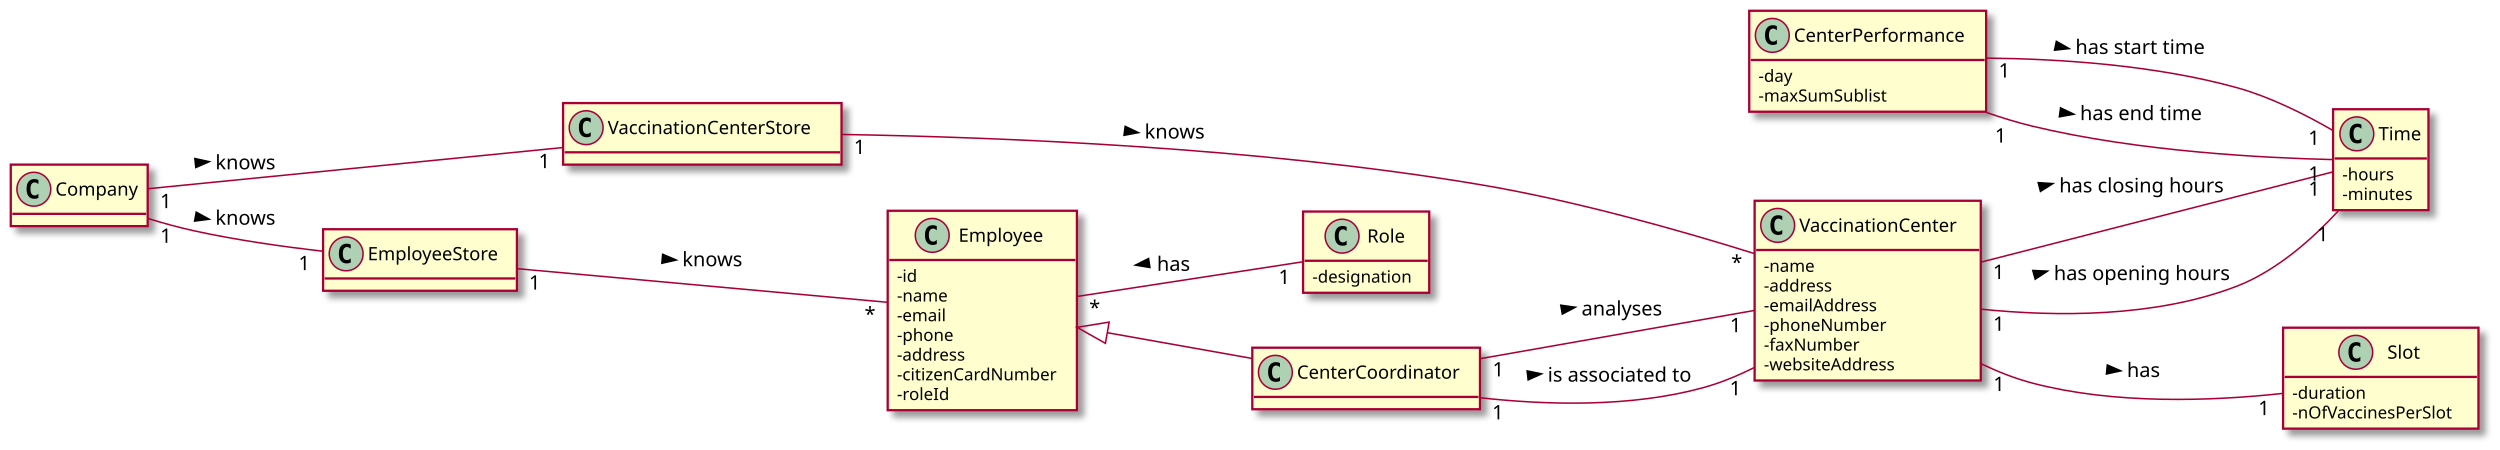
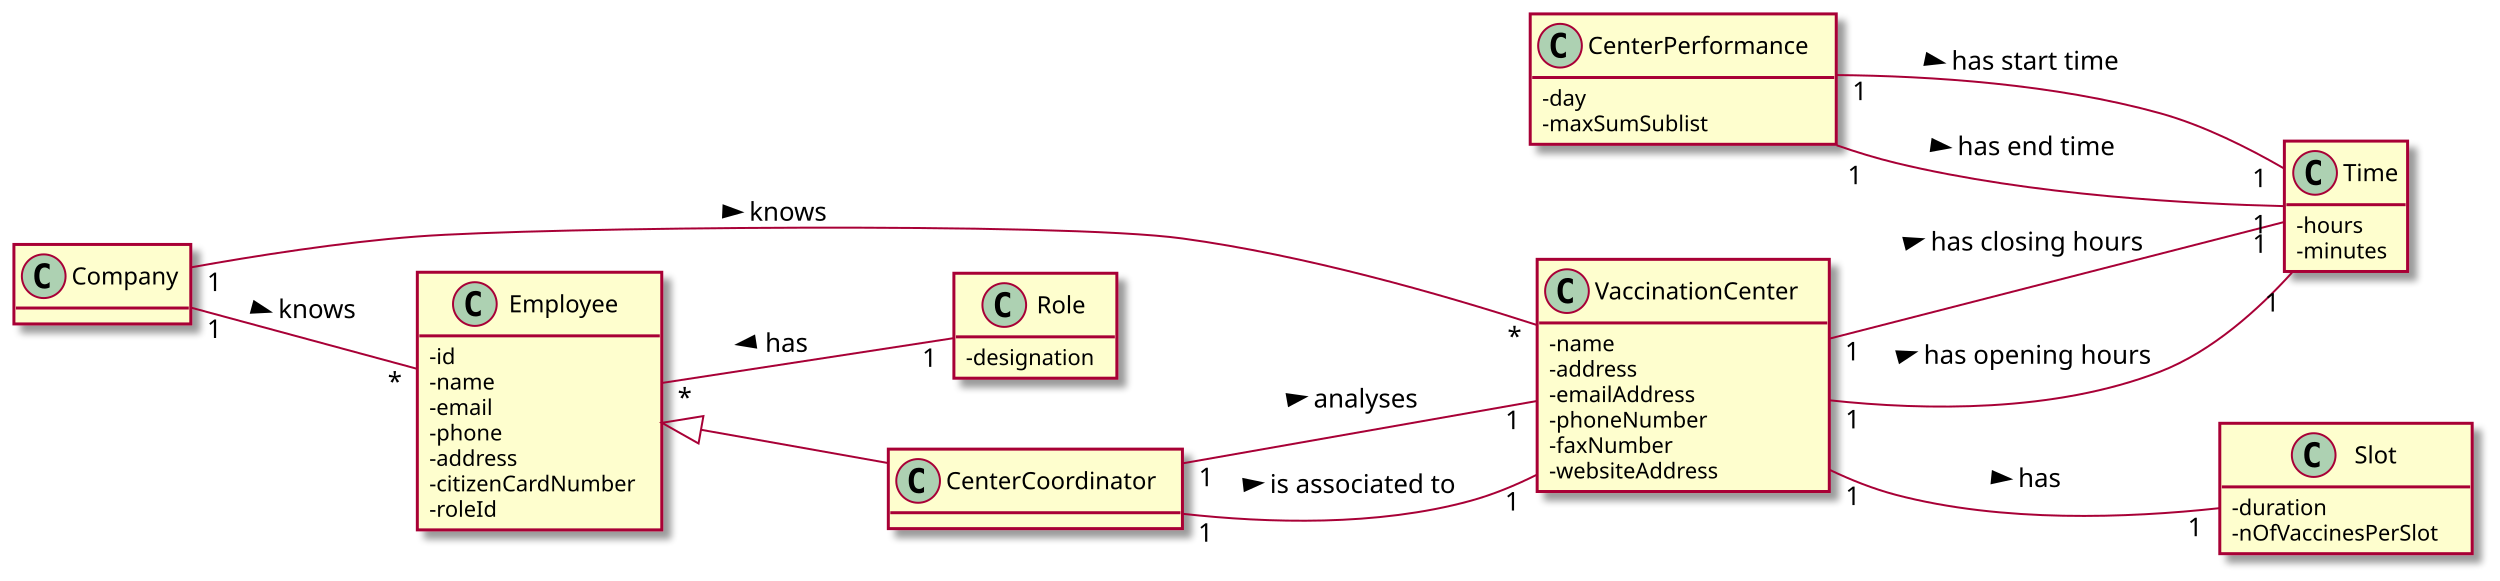
- <svg xmlns="http://www.w3.org/2000/svg" contentScriptType="application/ecmascript" contentStyleType="text/css" height="292px" preserveAspectRatio="none" style="width:1625px;height:292px;background:#FFFFFF;" version="1.1" viewBox="0 0 1625 292" width="1625px" zoomAndPan="magnify">
+ <svg xmlns="http://www.w3.org/2000/svg" contentScriptType="application/ecmascript" contentStyleType="text/css" height="292px" preserveAspectRatio="none" style="width:1258px;height:292px;background:#FFFFFF;" version="1.1" viewBox="0 0 1258 292" width="1258px" zoomAndPan="magnify">
  <defs>
-     <filter height="300%" id="fzl9b4secte2v" width="300%" x="-1" y="-1">
+     <filter height="300%" id="fhhapgdyu8e0r" width="300%" x="-1" y="-1">
      <feGaussianBlur result="blurOut" stdDeviation="2.0" />
      <feColorMatrix in="blurOut" result="blurOut2" type="matrix" values="0 0 0 0 0 0 0 0 0 0 0 0 0 0 0 0 0 0 .4 0" />
      <feOffset dx="4.0" dy="4.0" in="blurOut2" result="blurOut3" />
      <feBlend in="SourceGraphic" in2="blurOut3" mode="normal" />
    </filter>
  </defs>
  <g>
-     <rect codeLine="5" fill="#FEFECE" filter="url(#fzl9b4secte2v)" height="116.828" id="VaccinationCenter" style="stroke:#A80036;stroke-width:1.5;" width="147" x="1140.5" y="130.5" />
-     <ellipse cx="1155.5" cy="146.5" fill="#ADD1B2" rx="11" ry="11" style="stroke:#A80036;stroke-width:1.0;" />
-     <path d="M1158.469,152.141 Q1157.891,152.438 1157.25,152.578 Q1156.609,152.734 1155.906,152.734 Q1153.406,152.734 1152.078,151.094 Q1150.766,149.438 1150.766,146.312 Q1150.766,143.188 1152.078,141.531 Q1153.406,139.875 1155.906,139.875 Q1156.609,139.875 1157.25,140.031 Q1157.906,140.188 1158.469,140.484 L1158.469,143.203 Q1157.844,142.625 1157.25,142.359 Q1156.656,142.078 1156.031,142.078 Q1154.688,142.078 1154,143.156 Q1153.312,144.219 1153.312,146.312 Q1153.312,148.406 1154,149.484 Q1154.688,150.547 1156.031,150.547 Q1156.656,150.547 1157.25,150.281 Q1157.844,150 1158.469,149.422 L1158.469,152.141 Z " fill="#000000" />
-     <text fill="#000000" font-family="sans-serif" font-size="12" lengthAdjust="spacing" textLength="115" x="1169.5" y="150.654">VaccinationCenter</text>
-     <line style="stroke:#A80036;stroke-width:1.5;" x1="1141.5" x2="1286.5" y1="162.5" y2="162.5" />
-     <text fill="#000000" font-family="sans-serif" font-size="11" lengthAdjust="spacing" textLength="36" x="1146.5" y="176.71">-name</text>
-     <text fill="#000000" font-family="sans-serif" font-size="11" lengthAdjust="spacing" textLength="51" x="1146.5" y="189.515">-address</text>
-     <text fill="#000000" font-family="sans-serif" font-size="11" lengthAdjust="spacing" textLength="82" x="1146.5" y="202.32">-emailAddress</text>
-     <text fill="#000000" font-family="sans-serif" font-size="11" lengthAdjust="spacing" textLength="84" x="1146.5" y="215.125">-phoneNumber</text>
-     <text fill="#000000" font-family="sans-serif" font-size="11" lengthAdjust="spacing" textLength="66" x="1146.5" y="227.929">-faxNumber</text>
-     <text fill="#000000" font-family="sans-serif" font-size="11" lengthAdjust="spacing" textLength="95" x="1146.5" y="240.734">-websiteAddress</text>
-     <rect codeLine="14" fill="#FEFECE" filter="url(#fzl9b4secte2v)" height="65.609" id="Time" style="stroke:#A80036;stroke-width:1.5;" width="62" x="1516.5" y="71" />
-     <ellipse cx="1531.95" cy="87" fill="#ADD1B2" rx="11" ry="11" style="stroke:#A80036;stroke-width:1.0;" />
-     <path d="M1534.919,92.641 Q1534.341,92.938 1533.7,93.078 Q1533.059,93.234 1532.356,93.234 Q1529.856,93.234 1528.528,91.594 Q1527.216,89.938 1527.216,86.812 Q1527.216,83.688 1528.528,82.031 Q1529.856,80.375 1532.356,80.375 Q1533.059,80.375 1533.7,80.531 Q1534.356,80.688 1534.919,80.984 L1534.919,83.703 Q1534.294,83.125 1533.7,82.859 Q1533.106,82.578 1532.481,82.578 Q1531.138,82.578 1530.45,83.656 Q1529.763,84.719 1529.763,86.812 Q1529.763,88.906 1530.45,89.984 Q1531.138,91.047 1532.481,91.047 Q1533.106,91.047 1533.7,90.781 Q1534.294,90.5 1534.919,89.922 L1534.919,92.641 Z " fill="#000000" />
-     <text fill="#000000" font-family="sans-serif" font-size="12" lengthAdjust="spacing" textLength="29" x="1546.05" y="91.154">Time</text>
-     <line style="stroke:#A80036;stroke-width:1.5;" x1="1517.5" x2="1577.5" y1="103" y2="103" />
-     <text fill="#000000" font-family="sans-serif" font-size="11" lengthAdjust="spacing" textLength="37" x="1522.5" y="117.21">-hours</text>
-     <text fill="#000000" font-family="sans-serif" font-size="11" lengthAdjust="spacing" textLength="50" x="1522.5" y="130.015">-minutes</text>
-     <rect codeLine="19" fill="#FEFECE" filter="url(#fzl9b4secte2v)" height="65.609" id="Slot" style="stroke:#A80036;stroke-width:1.5;" width="127" x="1484" y="213" />
-     <ellipse cx="1531.25" cy="229" fill="#ADD1B2" rx="11" ry="11" style="stroke:#A80036;stroke-width:1.0;" />
-     <path d="M1534.219,234.641 Q1533.641,234.938 1533,235.078 Q1532.359,235.234 1531.656,235.234 Q1529.156,235.234 1527.828,233.594 Q1526.516,231.938 1526.516,228.812 Q1526.516,225.688 1527.828,224.031 Q1529.156,222.375 1531.656,222.375 Q1532.359,222.375 1533,222.531 Q1533.656,222.688 1534.219,222.984 L1534.219,225.703 Q1533.594,225.125 1533,224.859 Q1532.406,224.578 1531.781,224.578 Q1530.438,224.578 1529.75,225.656 Q1529.062,226.719 1529.062,228.812 Q1529.062,230.906 1529.75,231.984 Q1530.438,233.047 1531.781,233.047 Q1532.406,233.047 1533,232.781 Q1533.594,232.5 1534.219,231.922 L1534.219,234.641 Z " fill="#000000" />
-     <text fill="#000000" font-family="sans-serif" font-size="12" lengthAdjust="spacing" textLength="24" x="1551.75" y="233.154">Slot</text>
-     <line style="stroke:#A80036;stroke-width:1.5;" x1="1485" x2="1610" y1="245" y2="245" />
-     <text fill="#000000" font-family="sans-serif" font-size="11" lengthAdjust="spacing" textLength="51" x="1490" y="259.21">-duration</text>
-     <text fill="#000000" font-family="sans-serif" font-size="11" lengthAdjust="spacing" textLength="115" x="1490" y="272.015">-nOfVaccinesPerSlot</text>
-     <rect codeLine="24" fill="#FEFECE" filter="url(#fzl9b4secte2v)" height="129.633" id="Employee" style="stroke:#A80036;stroke-width:1.5;" width="123" x="577" y="137" />
-     <ellipse cx="605.95" cy="153" fill="#ADD1B2" rx="11" ry="11" style="stroke:#A80036;stroke-width:1.0;" />
-     <path d="M608.919,158.641 Q608.341,158.938 607.7,159.078 Q607.059,159.234 606.356,159.234 Q603.856,159.234 602.528,157.594 Q601.216,155.938 601.216,152.812 Q601.216,149.688 602.528,148.031 Q603.856,146.375 606.356,146.375 Q607.059,146.375 607.7,146.531 Q608.356,146.688 608.919,146.984 L608.919,149.703 Q608.294,149.125 607.7,148.859 Q607.106,148.578 606.481,148.578 Q605.138,148.578 604.45,149.656 Q603.763,150.719 603.763,152.812 Q603.763,154.906 604.45,155.984 Q605.138,157.047 606.481,157.047 Q607.106,157.047 607.7,156.781 Q608.294,156.5 608.919,155.922 L608.919,158.641 Z " fill="#000000" />
-     <text fill="#000000" font-family="sans-serif" font-size="12" lengthAdjust="spacing" textLength="60" x="623.05" y="157.154">Employee</text>
-     <line style="stroke:#A80036;stroke-width:1.5;" x1="578" x2="699" y1="169" y2="169" />
-     <text fill="#000000" font-family="sans-serif" font-size="11" lengthAdjust="spacing" textLength="14" x="583" y="183.21">-id</text>
-     <text fill="#000000" font-family="sans-serif" font-size="11" lengthAdjust="spacing" textLength="36" x="583" y="196.015">-name</text>
-     <text fill="#000000" font-family="sans-serif" font-size="11" lengthAdjust="spacing" textLength="35" x="583" y="208.82">-email</text>
-     <text fill="#000000" font-family="sans-serif" font-size="11" lengthAdjust="spacing" textLength="39" x="583" y="221.625">-phone</text>
-     <text fill="#000000" font-family="sans-serif" font-size="11" lengthAdjust="spacing" textLength="51" x="583" y="234.429">-address</text>
-     <text fill="#000000" font-family="sans-serif" font-size="11" lengthAdjust="spacing" textLength="111" x="583" y="247.234">-citizenCardNumber</text>
-     <text fill="#000000" font-family="sans-serif" font-size="11" lengthAdjust="spacing" textLength="36" x="583" y="260.039">-roleId</text>
-     <rect codeLine="34" fill="#FEFECE" filter="url(#fzl9b4secte2v)" height="65.609" id="CenterPerformance" style="stroke:#A80036;stroke-width:1.5;" width="154" x="1137" y="7" />
-     <ellipse cx="1152" cy="23" fill="#ADD1B2" rx="11" ry="11" style="stroke:#A80036;stroke-width:1.0;" />
-     <path d="M1154.969,28.641 Q1154.391,28.938 1153.75,29.078 Q1153.109,29.234 1152.406,29.234 Q1149.906,29.234 1148.578,27.594 Q1147.266,25.938 1147.266,22.812 Q1147.266,19.688 1148.578,18.031 Q1149.906,16.375 1152.406,16.375 Q1153.109,16.375 1153.75,16.531 Q1154.406,16.688 1154.969,16.984 L1154.969,19.703 Q1154.344,19.125 1153.75,18.859 Q1153.156,18.578 1152.531,18.578 Q1151.188,18.578 1150.5,19.656 Q1149.812,20.719 1149.812,22.812 Q1149.812,24.906 1150.5,25.984 Q1151.188,27.047 1152.531,27.047 Q1153.156,27.047 1153.75,26.781 Q1154.344,26.5 1154.969,25.922 L1154.969,28.641 Z " fill="#000000" />
-     <text fill="#000000" font-family="sans-serif" font-size="12" lengthAdjust="spacing" textLength="122" x="1166" y="27.154">CenterPerformance</text>
-     <line style="stroke:#A80036;stroke-width:1.5;" x1="1138" x2="1290" y1="39" y2="39" />
-     <text fill="#000000" font-family="sans-serif" font-size="11" lengthAdjust="spacing" textLength="24" x="1143" y="53.21">-day</text>
-     <text fill="#000000" font-family="sans-serif" font-size="11" lengthAdjust="spacing" textLength="93" x="1143" y="66.015">-maxSumSublist</text>
-     <rect codeLine="39" fill="#FEFECE" filter="url(#fzl9b4secte2v)" height="52.805" id="Role" style="stroke:#A80036;stroke-width:1.5;" width="82" x="847" y="137.5" />
-     <ellipse cx="872.35" cy="153.5" fill="#ADD1B2" rx="11" ry="11" style="stroke:#A80036;stroke-width:1.0;" />
-     <path d="M875.319,159.141 Q874.741,159.438 874.1,159.578 Q873.459,159.734 872.756,159.734 Q870.256,159.734 868.928,158.094 Q867.616,156.438 867.616,153.312 Q867.616,150.188 868.928,148.531 Q870.256,146.875 872.756,146.875 Q873.459,146.875 874.1,147.031 Q874.756,147.188 875.319,147.484 L875.319,150.203 Q874.694,149.625 874.1,149.359 Q873.506,149.078 872.881,149.078 Q871.538,149.078 870.85,150.156 Q870.163,151.219 870.163,153.312 Q870.163,155.406 870.85,156.484 Q871.538,157.547 872.881,157.547 Q873.506,157.547 874.1,157.281 Q874.694,157 875.319,156.422 L875.319,159.141 Z " fill="#000000" />
-     <text fill="#000000" font-family="sans-serif" font-size="12" lengthAdjust="spacing" textLength="27" x="888.65" y="157.654">Role</text>
-     <line style="stroke:#A80036;stroke-width:1.5;" x1="848" x2="928" y1="169.5" y2="169.5" />
-     <text fill="#000000" font-family="sans-serif" font-size="11" lengthAdjust="spacing" textLength="70" x="853" y="183.71">-designation</text>
-     <rect codeLine="43" fill="#FEFECE" filter="url(#fzl9b4secte2v)" height="40" id="Company" style="stroke:#A80036;stroke-width:1.5;" width="89" x="7" y="107" />
-     <ellipse cx="22" cy="123" fill="#ADD1B2" rx="11" ry="11" style="stroke:#A80036;stroke-width:1.0;" />
-     <path d="M24.969,128.641 Q24.391,128.938 23.75,129.078 Q23.109,129.234 22.406,129.234 Q19.906,129.234 18.578,127.594 Q17.266,125.938 17.266,122.812 Q17.266,119.688 18.578,118.031 Q19.906,116.375 22.406,116.375 Q23.109,116.375 23.75,116.531 Q24.406,116.688 24.969,116.984 L24.969,119.703 Q24.344,119.125 23.75,118.859 Q23.156,118.578 22.531,118.578 Q21.188,118.578 20.5,119.656 Q19.812,120.719 19.812,122.812 Q19.812,124.906 20.5,125.984 Q21.188,127.047 22.531,127.047 Q23.156,127.047 23.75,126.781 Q24.344,126.5 24.969,125.922 L24.969,128.641 Z " fill="#000000" />
-     <text fill="#000000" font-family="sans-serif" font-size="12" lengthAdjust="spacing" textLength="57" x="36" y="127.154">Company</text>
-     <line style="stroke:#A80036;stroke-width:1.5;" x1="8" x2="95" y1="139" y2="139" />
-     <rect codeLine="45" fill="#FEFECE" filter="url(#fzl9b4secte2v)" height="40" id="CenterCoordinator" style="stroke:#A80036;stroke-width:1.5;" width="148" x="814" y="226" />
-     <ellipse cx="829" cy="242" fill="#ADD1B2" rx="11" ry="11" style="stroke:#A80036;stroke-width:1.0;" />
-     <path d="M831.969,247.641 Q831.391,247.938 830.75,248.078 Q830.109,248.234 829.406,248.234 Q826.906,248.234 825.578,246.594 Q824.266,244.938 824.266,241.812 Q824.266,238.688 825.578,237.031 Q826.906,235.375 829.406,235.375 Q830.109,235.375 830.75,235.531 Q831.406,235.688 831.969,235.984 L831.969,238.703 Q831.344,238.125 830.75,237.859 Q830.156,237.578 829.531,237.578 Q828.188,237.578 827.5,238.656 Q826.812,239.719 826.812,241.812 Q826.812,243.906 827.5,244.984 Q828.188,246.047 829.531,246.047 Q830.156,246.047 830.75,245.781 Q831.344,245.5 831.969,244.922 L831.969,247.641 Z " fill="#000000" />
-     <text fill="#000000" font-family="sans-serif" font-size="12" lengthAdjust="spacing" textLength="116" x="843" y="246.154">CenterCoordinator</text>
-     <line style="stroke:#A80036;stroke-width:1.5;" x1="815" x2="961" y1="258" y2="258" />
-     <rect codeLine="47" fill="#FEFECE" filter="url(#fzl9b4secte2v)" height="40" id="VaccinationCenterStore" style="stroke:#A80036;stroke-width:1.5;" width="181" x="366" y="67" />
-     <ellipse cx="381" cy="83" fill="#ADD1B2" rx="11" ry="11" style="stroke:#A80036;stroke-width:1.0;" />
-     <path d="M383.969,88.641 Q383.391,88.938 382.75,89.078 Q382.109,89.234 381.406,89.234 Q378.906,89.234 377.578,87.594 Q376.266,85.938 376.266,82.812 Q376.266,79.688 377.578,78.031 Q378.906,76.375 381.406,76.375 Q382.109,76.375 382.75,76.531 Q383.406,76.688 383.969,76.984 L383.969,79.703 Q383.344,79.125 382.75,78.859 Q382.156,78.578 381.531,78.578 Q380.188,78.578 379.5,79.656 Q378.812,80.719 378.812,82.812 Q378.812,84.906 379.5,85.984 Q380.188,87.047 381.531,87.047 Q382.156,87.047 382.75,86.781 Q383.344,86.5 383.969,85.922 L383.969,88.641 Z " fill="#000000" />
-     <text fill="#000000" font-family="sans-serif" font-size="12" lengthAdjust="spacing" textLength="149" x="395" y="87.154">VaccinationCenterStore</text>
-     <line style="stroke:#A80036;stroke-width:1.5;" x1="367" x2="546" y1="99" y2="99" />
-     <rect codeLine="49" fill="#FEFECE" filter="url(#fzl9b4secte2v)" height="40" id="EmployeeStore" style="stroke:#A80036;stroke-width:1.5;" width="126" x="210" y="149" />
-     <ellipse cx="225" cy="165" fill="#ADD1B2" rx="11" ry="11" style="stroke:#A80036;stroke-width:1.0;" />
-     <path d="M227.969,170.641 Q227.391,170.938 226.75,171.078 Q226.109,171.234 225.406,171.234 Q222.906,171.234 221.578,169.594 Q220.266,167.938 220.266,164.812 Q220.266,161.688 221.578,160.031 Q222.906,158.375 225.406,158.375 Q226.109,158.375 226.75,158.531 Q227.406,158.688 227.969,158.984 L227.969,161.703 Q227.344,161.125 226.75,160.859 Q226.156,160.578 225.531,160.578 Q224.188,160.578 223.5,161.656 Q222.812,162.719 222.812,164.812 Q222.812,166.906 223.5,167.984 Q224.188,169.047 225.531,169.047 Q226.156,169.047 226.75,168.781 Q227.344,168.5 227.969,167.922 L227.969,170.641 Z " fill="#000000" />
-     <text fill="#000000" font-family="sans-serif" font-size="12" lengthAdjust="spacing" textLength="94" x="239" y="169.154">EmployeeStore</text>
-     <line style="stroke:#A80036;stroke-width:1.5;" x1="211" x2="335" y1="181" y2="181" />
-     <path codeLine="51" d="M1287.75,170.35 C1359.22,152.02 1464.8,124.95 1516.19,111.77 " fill="none" id="VaccinationCenter-Time" style="stroke:#A80036;stroke-width:1.0;" />
-     <polygon fill="#000000" points="1334.343,119.324,1324.852,118.724,1326.312,124.418,1334.343,119.324" style="stroke:#000000;stroke-width:1.0;" />
-     <text fill="#000000" font-family="sans-serif" font-size="13" lengthAdjust="spacing" textLength="111" x="1338.5" y="125.067">has closing hours</text>
-     <text fill="#000000" font-family="sans-serif" font-size="13" lengthAdjust="spacing" textLength="8" x="1295.403" y="181.334">1</text>
-     <text fill="#000000" font-family="sans-serif" font-size="13" lengthAdjust="spacing" textLength="8" x="1500.466" y="127.234">1</text>
-     <path codeLine="52" d="M1287.54,200.95 C1336.26,205.92 1400.98,206.5 1454,186 C1479.82,176.02 1503.11,155.27 1519.86,137.15 " fill="none" id="VaccinationCenter-Time-1" style="stroke:#A80036;stroke-width:1.0;" />
-     <polygon fill="#000000" points="1330.822,176.242,1321.321,175.804,1322.878,181.472,1330.822,176.242" style="stroke:#000000;stroke-width:1.0;" />
-     <text fill="#000000" font-family="sans-serif" font-size="13" lengthAdjust="spacing" textLength="118" x="1335" y="182.067">has opening hours</text>
-     <text fill="#000000" font-family="sans-serif" font-size="13" lengthAdjust="spacing" textLength="8" x="1295.536" y="215.038">1</text>
-     <text fill="#000000" font-family="sans-serif" font-size="13" lengthAdjust="spacing" textLength="8" x="1506.026" y="156.76">1</text>
-     <path codeLine="54" d="M1291.12,37.77 C1338.73,38.23 1400.89,42.27 1454,57 C1475.87,63.07 1498.62,74.55 1516.09,84.64 " fill="none" id="CenterPerformance-Time" style="stroke:#A80036;stroke-width:1.0;" />
-     <polygon fill="#000000" points="1344.895,31.586,1336.639,26.864,1335.44,32.618,1344.895,31.586" style="stroke:#000000;stroke-width:1.0;" />
-     <text fill="#000000" font-family="sans-serif" font-size="13" lengthAdjust="spacing" textLength="90" x="1349" y="35.067">has start time</text>
-     <text fill="#000000" font-family="sans-serif" font-size="13" lengthAdjust="spacing" textLength="8" x="1299.105" y="50.381">1</text>
-     <text fill="#000000" font-family="sans-serif" font-size="13" lengthAdjust="spacing" textLength="8" x="1500.344" y="94.17">1</text>
-     <path codeLine="55" d="M1291.18,73.1 C1301.08,76.53 1311.19,79.63 1321,82 C1389.44,98.55 1472.42,102.71 1516.14,103.72 " fill="none" id="CenterPerformance-Time-1" style="stroke:#A80036;stroke-width:1.0;" />
-     <polygon fill="#000000" points="1347.954,74.241,1339.388,70.109,1338.595,75.933,1347.954,74.241" style="stroke:#000000;stroke-width:1.0;" />
-     <text fill="#000000" font-family="sans-serif" font-size="13" lengthAdjust="spacing" textLength="84" x="1352" y="78.067">has end time</text>
-     <text fill="#000000" font-family="sans-serif" font-size="13" lengthAdjust="spacing" textLength="8" x="1296.673" y="92.701">1</text>
-     <text fill="#000000" font-family="sans-serif" font-size="13" lengthAdjust="spacing" textLength="8" x="1500.405" y="117.424">1</text>
-     <path codeLine="57" d="M1287.62,236.4 C1298.45,241.58 1309.75,246.04 1321,249 C1374.57,263.11 1437.82,260.71 1483.67,255.73 " fill="none" id="VaccinationCenter-Slot" style="stroke:#A80036;stroke-width:1.0;" />
-     <polygon fill="#000000" points="1378.476,241.057,1369.763,237.245,1369.186,243.094,1378.476,241.057" style="stroke:#000000;stroke-width:1.0;" />
-     <text fill="#000000" font-family="sans-serif" font-size="13" lengthAdjust="spacing" textLength="23" x="1382.5" y="245.067">has</text>
-     <text fill="#000000" font-family="sans-serif" font-size="13" lengthAdjust="spacing" textLength="8" x="1295.625" y="254.144">1</text>
-     <text fill="#000000" font-family="sans-serif" font-size="13" lengthAdjust="spacing" textLength="8" x="1467.827" y="269.819">1</text>
-     <path codeLine="59" d="M719.76,216.27 C750.03,221.65 784.27,227.74 813.85,233 " fill="none" id="Employee-backto-CenterCoordinator" style="stroke:#A80036;stroke-width:1.0;" />
-     <polygon fill="none" points="718.51,223.16,700.05,212.76,720.96,209.37,718.51,223.16" style="stroke:#A80036;stroke-width:1.0;" />
-     <path codeLine="60" d="M700.05,192.7 C745.7,185.69 807.04,176.28 846.79,170.17 " fill="none" id="Employee-Role" style="stroke:#A80036;stroke-width:1.0;" />
-     <polygon fill="#000000" points="738.058,172.325,747.444,173.857,746.552,168.048,738.058,172.325" style="stroke:#000000;stroke-width:1.0;" />
-     <text fill="#000000" font-family="sans-serif" font-size="13" lengthAdjust="spacing" textLength="23" x="752" y="176.067">has</text>
-     <text fill="#000000" font-family="sans-serif" font-size="13" lengthAdjust="spacing" textLength="7" x="707.978" y="204.578">*</text>
-     <text fill="#000000" font-family="sans-serif" font-size="13" lengthAdjust="spacing" textLength="8" x="831.019" y="184.615">1</text>
-     <path codeLine="62" d="M96.01,122.68 C160.22,116.31 281.8,104.24 365.67,95.92 " fill="none" id="Company-VaccinationCenterStore" style="stroke:#A80036;stroke-width:1.0;" />
-     <polygon fill="#000000" points="135.976,105.073,126.684,103.041,127.265,108.89,135.976,105.073" style="stroke:#000000;stroke-width:1.0;" />
-     <text fill="#000000" font-family="sans-serif" font-size="13" lengthAdjust="spacing" textLength="39" x="140" y="110.067">knows</text>
-     <text fill="#000000" font-family="sans-serif" font-size="13" lengthAdjust="spacing" textLength="8" x="104.044" y="135.285">1</text>
-     <text fill="#000000" font-family="sans-serif" font-size="13" lengthAdjust="spacing" textLength="8" x="350.113" y="109.301">1</text>
-     <path codeLine="63" d="M96.08,142.01 C105.84,144.98 116.21,147.85 126,150 C153.21,155.98 183.72,160.31 209.78,163.32 " fill="none" id="Company-EmployeeStore" style="stroke:#A80036;stroke-width:1.0;" />
-     <polygon fill="#000000" points="135.914,142.488,127.566,137.933,126.483,143.71,135.914,142.488" style="stroke:#000000;stroke-width:1.0;" />
-     <text fill="#000000" font-family="sans-serif" font-size="13" lengthAdjust="spacing" textLength="39" x="140" y="146.067">knows</text>
-     <text fill="#000000" font-family="sans-serif" font-size="13" lengthAdjust="spacing" textLength="8" x="104.126" y="157.816">1</text>
-     <text fill="#000000" font-family="sans-serif" font-size="13" lengthAdjust="spacing" textLength="8" x="194.008" y="175.605">1</text>
-     <path codeLine="64" d="M547.44,87.4 C648.85,89.12 818.32,95.81 962,120 C1023.06,130.28 1090.65,149.32 1140.29,164.8 " fill="none" id="VaccinationCenterStore-VaccinationCenter" style="stroke:#A80036;stroke-width:1.0;" />
-     <polygon fill="#000000" points="739.958,86.214,731.369,82.129,730.609,87.957,739.958,86.214" style="stroke:#000000;stroke-width:1.0;" />
-     <text fill="#000000" font-family="sans-serif" font-size="13" lengthAdjust="spacing" textLength="39" x="744" y="90.067">knows</text>
-     <text fill="#000000" font-family="sans-serif" font-size="13" lengthAdjust="spacing" textLength="8" x="555.005" y="100.102">1</text>
-     <text fill="#000000" font-family="sans-serif" font-size="13" lengthAdjust="spacing" textLength="7" x="1125.328" y="175.16">*</text>
-     <path codeLine="66" d="M336.07,174.64 C403.4,180.75 510.15,190.44 576.89,196.5 " fill="none" id="EmployeeStore-Employee" style="stroke:#A80036;stroke-width:1.0;" />
-     <polygon fill="#000000" points="439.479,169.018,430.737,165.274,430.206,171.128,439.479,169.018" style="stroke:#000000;stroke-width:1.0;" />
-     <text fill="#000000" font-family="sans-serif" font-size="13" lengthAdjust="spacing" textLength="39" x="443.5" y="173.067">knows</text>
-     <text fill="#000000" font-family="sans-serif" font-size="13" lengthAdjust="spacing" textLength="8" x="343.825" y="188.234">1</text>
-     <text fill="#000000" font-family="sans-serif" font-size="13" lengthAdjust="spacing" textLength="7" x="561.955" y="208.841">*</text>
-     <path codeLine="68" d="M962.12,233.14 C1015.4,223.76 1087.27,211.12 1140.43,201.77 " fill="none" id="CenterCoordinator-VaccinationCenter" style="stroke:#A80036;stroke-width:1.0;" />
-     <polygon fill="#000000" points="1023.924,199.7,1014.507,198.373,1015.525,204.162,1023.924,199.7" style="stroke:#000000;stroke-width:1.0;" />
-     <text fill="#000000" font-family="sans-serif" font-size="13" lengthAdjust="spacing" textLength="56" x="1028" y="205.067">analyses</text>
-     <text fill="#000000" font-family="sans-serif" font-size="13" lengthAdjust="spacing" textLength="8" x="970.176" y="244.661">1</text>
-     <text fill="#000000" font-family="sans-serif" font-size="13" lengthAdjust="spacing" textLength="8" x="1124.431" y="215.943">1</text>
-     <path codeLine="69" d="M962.2,258.55 C1005.13,263.32 1059.99,264.91 1107,252 C1118.25,248.91 1129.51,244.28 1140.28,238.9 " fill="none" id="CenterCoordinator-VaccinationCenter-1" style="stroke:#A80036;stroke-width:1.0;" />
-     <polygon fill="#000000" points="1001.97,243.018,992.657,241.089,993.302,246.931,1001.97,243.018" style="stroke:#000000;stroke-width:1.0;" />
-     <text fill="#000000" font-family="sans-serif" font-size="13" lengthAdjust="spacing" textLength="100" x="1006" y="248.067">is associated to</text>
-     <text fill="#000000" font-family="sans-serif" font-size="13" lengthAdjust="spacing" textLength="8" x="969.898" y="272.597">1</text>
-     <text fill="#000000" font-family="sans-serif" font-size="13" lengthAdjust="spacing" textLength="8" x="1124.265" y="256.902">1</text>
+     <rect codeLine="5" fill="#FEFECE" filter="url(#fhhapgdyu8e0r)" height="116.828" id="VaccinationCenter" style="stroke:#A80036;stroke-width:1.5;" width="147" x="773.5" y="130.5" />
+     <ellipse cx="788.5" cy="146.5" fill="#ADD1B2" rx="11" ry="11" style="stroke:#A80036;stroke-width:1.0;" />
+     <path d="M791.469,152.141 Q790.891,152.438 790.25,152.578 Q789.609,152.734 788.906,152.734 Q786.406,152.734 785.078,151.094 Q783.766,149.438 783.766,146.312 Q783.766,143.188 785.078,141.531 Q786.406,139.875 788.906,139.875 Q789.609,139.875 790.25,140.031 Q790.906,140.188 791.469,140.484 L791.469,143.203 Q790.844,142.625 790.25,142.359 Q789.656,142.078 789.031,142.078 Q787.688,142.078 787,143.156 Q786.312,144.219 786.312,146.312 Q786.312,148.406 787,149.484 Q787.688,150.547 789.031,150.547 Q789.656,150.547 790.25,150.281 Q790.844,150 791.469,149.422 L791.469,152.141 Z " fill="#000000" />
+     <text fill="#000000" font-family="sans-serif" font-size="12" lengthAdjust="spacing" textLength="115" x="802.5" y="150.654">VaccinationCenter</text>
+     <line style="stroke:#A80036;stroke-width:1.5;" x1="774.5" x2="919.5" y1="162.5" y2="162.5" />
+     <text fill="#000000" font-family="sans-serif" font-size="11" lengthAdjust="spacing" textLength="36" x="779.5" y="176.71">-name</text>
+     <text fill="#000000" font-family="sans-serif" font-size="11" lengthAdjust="spacing" textLength="51" x="779.5" y="189.515">-address</text>
+     <text fill="#000000" font-family="sans-serif" font-size="11" lengthAdjust="spacing" textLength="82" x="779.5" y="202.32">-emailAddress</text>
+     <text fill="#000000" font-family="sans-serif" font-size="11" lengthAdjust="spacing" textLength="84" x="779.5" y="215.125">-phoneNumber</text>
+     <text fill="#000000" font-family="sans-serif" font-size="11" lengthAdjust="spacing" textLength="66" x="779.5" y="227.929">-faxNumber</text>
+     <text fill="#000000" font-family="sans-serif" font-size="11" lengthAdjust="spacing" textLength="95" x="779.5" y="240.734">-websiteAddress</text>
+     <rect codeLine="14" fill="#FEFECE" filter="url(#fhhapgdyu8e0r)" height="65.609" id="Time" style="stroke:#A80036;stroke-width:1.5;" width="62" x="1149.5" y="71" />
+     <ellipse cx="1164.95" cy="87" fill="#ADD1B2" rx="11" ry="11" style="stroke:#A80036;stroke-width:1.0;" />
+     <path d="M1167.919,92.641 Q1167.341,92.938 1166.7,93.078 Q1166.059,93.234 1165.356,93.234 Q1162.856,93.234 1161.528,91.594 Q1160.216,89.938 1160.216,86.812 Q1160.216,83.688 1161.528,82.031 Q1162.856,80.375 1165.356,80.375 Q1166.059,80.375 1166.7,80.531 Q1167.356,80.688 1167.919,80.984 L1167.919,83.703 Q1167.294,83.125 1166.7,82.859 Q1166.106,82.578 1165.481,82.578 Q1164.138,82.578 1163.45,83.656 Q1162.763,84.719 1162.763,86.812 Q1162.763,88.906 1163.45,89.984 Q1164.138,91.047 1165.481,91.047 Q1166.106,91.047 1166.7,90.781 Q1167.294,90.5 1167.919,89.922 L1167.919,92.641 Z " fill="#000000" />
+     <text fill="#000000" font-family="sans-serif" font-size="12" lengthAdjust="spacing" textLength="29" x="1179.05" y="91.154">Time</text>
+     <line style="stroke:#A80036;stroke-width:1.5;" x1="1150.5" x2="1210.5" y1="103" y2="103" />
+     <text fill="#000000" font-family="sans-serif" font-size="11" lengthAdjust="spacing" textLength="37" x="1155.5" y="117.21">-hours</text>
+     <text fill="#000000" font-family="sans-serif" font-size="11" lengthAdjust="spacing" textLength="50" x="1155.5" y="130.015">-minutes</text>
+     <rect codeLine="19" fill="#FEFECE" filter="url(#fhhapgdyu8e0r)" height="65.609" id="Slot" style="stroke:#A80036;stroke-width:1.5;" width="127" x="1117" y="213" />
+     <ellipse cx="1164.25" cy="229" fill="#ADD1B2" rx="11" ry="11" style="stroke:#A80036;stroke-width:1.0;" />
+     <path d="M1167.219,234.641 Q1166.641,234.938 1166,235.078 Q1165.359,235.234 1164.656,235.234 Q1162.156,235.234 1160.828,233.594 Q1159.516,231.938 1159.516,228.812 Q1159.516,225.688 1160.828,224.031 Q1162.156,222.375 1164.656,222.375 Q1165.359,222.375 1166,222.531 Q1166.656,222.688 1167.219,222.984 L1167.219,225.703 Q1166.594,225.125 1166,224.859 Q1165.406,224.578 1164.781,224.578 Q1163.438,224.578 1162.75,225.656 Q1162.062,226.719 1162.062,228.812 Q1162.062,230.906 1162.75,231.984 Q1163.438,233.047 1164.781,233.047 Q1165.406,233.047 1166,232.781 Q1166.594,232.5 1167.219,231.922 L1167.219,234.641 Z " fill="#000000" />
+     <text fill="#000000" font-family="sans-serif" font-size="12" lengthAdjust="spacing" textLength="24" x="1184.75" y="233.154">Slot</text>
+     <line style="stroke:#A80036;stroke-width:1.5;" x1="1118" x2="1243" y1="245" y2="245" />
+     <text fill="#000000" font-family="sans-serif" font-size="11" lengthAdjust="spacing" textLength="51" x="1123" y="259.21">-duration</text>
+     <text fill="#000000" font-family="sans-serif" font-size="11" lengthAdjust="spacing" textLength="115" x="1123" y="272.015">-nOfVaccinesPerSlot</text>
+     <rect codeLine="24" fill="#FEFECE" filter="url(#fhhapgdyu8e0r)" height="129.633" id="Employee" style="stroke:#A80036;stroke-width:1.5;" width="123" x="210" y="137" />
+     <ellipse cx="238.95" cy="153" fill="#ADD1B2" rx="11" ry="11" style="stroke:#A80036;stroke-width:1.0;" />
+     <path d="M241.919,158.641 Q241.341,158.938 240.7,159.078 Q240.059,159.234 239.356,159.234 Q236.856,159.234 235.528,157.594 Q234.216,155.938 234.216,152.812 Q234.216,149.688 235.528,148.031 Q236.856,146.375 239.356,146.375 Q240.059,146.375 240.7,146.531 Q241.356,146.688 241.919,146.984 L241.919,149.703 Q241.294,149.125 240.7,148.859 Q240.106,148.578 239.481,148.578 Q238.137,148.578 237.45,149.656 Q236.762,150.719 236.762,152.812 Q236.762,154.906 237.45,155.984 Q238.137,157.047 239.481,157.047 Q240.106,157.047 240.7,156.781 Q241.294,156.5 241.919,155.922 L241.919,158.641 Z " fill="#000000" />
+     <text fill="#000000" font-family="sans-serif" font-size="12" lengthAdjust="spacing" textLength="60" x="256.05" y="157.154">Employee</text>
+     <line style="stroke:#A80036;stroke-width:1.5;" x1="211" x2="332" y1="169" y2="169" />
+     <text fill="#000000" font-family="sans-serif" font-size="11" lengthAdjust="spacing" textLength="14" x="216" y="183.21">-id</text>
+     <text fill="#000000" font-family="sans-serif" font-size="11" lengthAdjust="spacing" textLength="36" x="216" y="196.015">-name</text>
+     <text fill="#000000" font-family="sans-serif" font-size="11" lengthAdjust="spacing" textLength="35" x="216" y="208.82">-email</text>
+     <text fill="#000000" font-family="sans-serif" font-size="11" lengthAdjust="spacing" textLength="39" x="216" y="221.625">-phone</text>
+     <text fill="#000000" font-family="sans-serif" font-size="11" lengthAdjust="spacing" textLength="51" x="216" y="234.429">-address</text>
+     <text fill="#000000" font-family="sans-serif" font-size="11" lengthAdjust="spacing" textLength="111" x="216" y="247.234">-citizenCardNumber</text>
+     <text fill="#000000" font-family="sans-serif" font-size="11" lengthAdjust="spacing" textLength="36" x="216" y="260.039">-roleId</text>
+     <rect codeLine="34" fill="#FEFECE" filter="url(#fhhapgdyu8e0r)" height="65.609" id="CenterPerformance" style="stroke:#A80036;stroke-width:1.5;" width="154" x="770" y="7" />
+     <ellipse cx="785" cy="23" fill="#ADD1B2" rx="11" ry="11" style="stroke:#A80036;stroke-width:1.0;" />
+     <path d="M787.969,28.641 Q787.391,28.938 786.75,29.078 Q786.109,29.234 785.406,29.234 Q782.906,29.234 781.578,27.594 Q780.266,25.938 780.266,22.812 Q780.266,19.688 781.578,18.031 Q782.906,16.375 785.406,16.375 Q786.109,16.375 786.75,16.531 Q787.406,16.688 787.969,16.984 L787.969,19.703 Q787.344,19.125 786.75,18.859 Q786.156,18.578 785.531,18.578 Q784.188,18.578 783.5,19.656 Q782.812,20.719 782.812,22.812 Q782.812,24.906 783.5,25.984 Q784.188,27.047 785.531,27.047 Q786.156,27.047 786.75,26.781 Q787.344,26.5 787.969,25.922 L787.969,28.641 Z " fill="#000000" />
+     <text fill="#000000" font-family="sans-serif" font-size="12" lengthAdjust="spacing" textLength="122" x="799" y="27.154">CenterPerformance</text>
+     <line style="stroke:#A80036;stroke-width:1.5;" x1="771" x2="923" y1="39" y2="39" />
+     <text fill="#000000" font-family="sans-serif" font-size="11" lengthAdjust="spacing" textLength="24" x="776" y="53.21">-day</text>
+     <text fill="#000000" font-family="sans-serif" font-size="11" lengthAdjust="spacing" textLength="93" x="776" y="66.015">-maxSumSublist</text>
+     <rect codeLine="39" fill="#FEFECE" filter="url(#fhhapgdyu8e0r)" height="52.805" id="Role" style="stroke:#A80036;stroke-width:1.5;" width="82" x="480" y="137.5" />
+     <ellipse cx="505.35" cy="153.5" fill="#ADD1B2" rx="11" ry="11" style="stroke:#A80036;stroke-width:1.0;" />
+     <path d="M508.319,159.141 Q507.741,159.438 507.1,159.578 Q506.459,159.734 505.756,159.734 Q503.256,159.734 501.928,158.094 Q500.616,156.438 500.616,153.312 Q500.616,150.188 501.928,148.531 Q503.256,146.875 505.756,146.875 Q506.459,146.875 507.1,147.031 Q507.756,147.188 508.319,147.484 L508.319,150.203 Q507.694,149.625 507.1,149.359 Q506.506,149.078 505.881,149.078 Q504.538,149.078 503.85,150.156 Q503.163,151.219 503.163,153.312 Q503.163,155.406 503.85,156.484 Q504.538,157.547 505.881,157.547 Q506.506,157.547 507.1,157.281 Q507.694,157 508.319,156.422 L508.319,159.141 Z " fill="#000000" />
+     <text fill="#000000" font-family="sans-serif" font-size="12" lengthAdjust="spacing" textLength="27" x="521.65" y="157.654">Role</text>
+     <line style="stroke:#A80036;stroke-width:1.5;" x1="481" x2="561" y1="169.5" y2="169.5" />
+     <text fill="#000000" font-family="sans-serif" font-size="11" lengthAdjust="spacing" textLength="70" x="486" y="183.71">-designation</text>
+     <rect codeLine="43" fill="#FEFECE" filter="url(#fhhapgdyu8e0r)" height="40" id="Company" style="stroke:#A80036;stroke-width:1.5;" width="89" x="7" y="123" />
+     <ellipse cx="22" cy="139" fill="#ADD1B2" rx="11" ry="11" style="stroke:#A80036;stroke-width:1.0;" />
+     <path d="M24.969,144.641 Q24.391,144.938 23.75,145.078 Q23.109,145.234 22.406,145.234 Q19.906,145.234 18.578,143.594 Q17.266,141.938 17.266,138.812 Q17.266,135.688 18.578,134.031 Q19.906,132.375 22.406,132.375 Q23.109,132.375 23.75,132.531 Q24.406,132.688 24.969,132.984 L24.969,135.703 Q24.344,135.125 23.75,134.859 Q23.156,134.578 22.531,134.578 Q21.188,134.578 20.5,135.656 Q19.812,136.719 19.812,138.812 Q19.812,140.906 20.5,141.984 Q21.188,143.047 22.531,143.047 Q23.156,143.047 23.75,142.781 Q24.344,142.5 24.969,141.922 L24.969,144.641 Z " fill="#000000" />
+     <text fill="#000000" font-family="sans-serif" font-size="12" lengthAdjust="spacing" textLength="57" x="36" y="143.154">Company</text>
+     <line style="stroke:#A80036;stroke-width:1.5;" x1="8" x2="95" y1="155" y2="155" />
+     <rect codeLine="45" fill="#FEFECE" filter="url(#fhhapgdyu8e0r)" height="40" id="CenterCoordinator" style="stroke:#A80036;stroke-width:1.5;" width="148" x="447" y="226" />
+     <ellipse cx="462" cy="242" fill="#ADD1B2" rx="11" ry="11" style="stroke:#A80036;stroke-width:1.0;" />
+     <path d="M464.969,247.641 Q464.391,247.938 463.75,248.078 Q463.109,248.234 462.406,248.234 Q459.906,248.234 458.578,246.594 Q457.266,244.938 457.266,241.812 Q457.266,238.688 458.578,237.031 Q459.906,235.375 462.406,235.375 Q463.109,235.375 463.75,235.531 Q464.406,235.688 464.969,235.984 L464.969,238.703 Q464.344,238.125 463.75,237.859 Q463.156,237.578 462.531,237.578 Q461.188,237.578 460.5,238.656 Q459.812,239.719 459.812,241.812 Q459.812,243.906 460.5,244.984 Q461.188,246.047 462.531,246.047 Q463.156,246.047 463.75,245.781 Q464.344,245.5 464.969,244.922 L464.969,247.641 Z " fill="#000000" />
+     <text fill="#000000" font-family="sans-serif" font-size="12" lengthAdjust="spacing" textLength="116" x="476" y="246.154">CenterCoordinator</text>
+     <line style="stroke:#A80036;stroke-width:1.5;" x1="448" x2="594" y1="258" y2="258" />
+     <path codeLine="48" d="M920.75,170.35 C992.22,152.02 1097.8,124.95 1149.19,111.77 " fill="none" id="VaccinationCenter-Time" style="stroke:#A80036;stroke-width:1.0;" />
+     <polygon fill="#000000" points="967.343,120.324,957.852,119.724,959.312,125.418,967.343,120.324" style="stroke:#000000;stroke-width:1.0;" />
+     <text fill="#000000" font-family="sans-serif" font-size="13" lengthAdjust="spacing" textLength="111" x="971.5" y="126.067">has closing hours</text>
+     <text fill="#000000" font-family="sans-serif" font-size="13" lengthAdjust="spacing" textLength="8" x="928.404" y="181.334">1</text>
+     <text fill="#000000" font-family="sans-serif" font-size="13" lengthAdjust="spacing" textLength="8" x="1133.466" y="127.234">1</text>
+     <path codeLine="49" d="M920.56,201.43 C969.28,206.68 1034,207.55 1087,187 C1113.15,176.86 1136.6,155.62 1153.34,137.16 " fill="none" id="VaccinationCenter-Time-1" style="stroke:#A80036;stroke-width:1.0;" />
+     <polygon fill="#000000" points="963.82,177.236,954.319,176.81,955.883,182.476,963.82,177.236" style="stroke:#000000;stroke-width:1.0;" />
+     <text fill="#000000" font-family="sans-serif" font-size="13" lengthAdjust="spacing" textLength="118" x="968" y="183.067">has opening hours</text>
+     <text fill="#000000" font-family="sans-serif" font-size="13" lengthAdjust="spacing" textLength="8" x="928.558" y="215.568">1</text>
+     <text fill="#000000" font-family="sans-serif" font-size="13" lengthAdjust="spacing" textLength="8" x="1139.595" y="156.772">1</text>
+     <path codeLine="51" d="M924.12,37.77 C971.73,38.23 1033.89,42.27 1087,57 C1108.87,63.07 1131.62,74.55 1149.09,84.64 " fill="none" id="CenterPerformance-Time" style="stroke:#A80036;stroke-width:1.0;" />
+     <polygon fill="#000000" points="977.895,31.586,969.639,26.864,968.441,32.618,977.895,31.586" style="stroke:#000000;stroke-width:1.0;" />
+     <text fill="#000000" font-family="sans-serif" font-size="13" lengthAdjust="spacing" textLength="90" x="982" y="35.067">has start time</text>
+     <text fill="#000000" font-family="sans-serif" font-size="13" lengthAdjust="spacing" textLength="8" x="932.105" y="50.381">1</text>
+     <text fill="#000000" font-family="sans-serif" font-size="13" lengthAdjust="spacing" textLength="8" x="1133.344" y="94.17">1</text>
+     <path codeLine="52" d="M924.18,73.1 C934.08,76.53 944.19,79.63 954,82 C1022.44,98.55 1105.42,102.71 1149.14,103.72 " fill="none" id="CenterPerformance-Time-1" style="stroke:#A80036;stroke-width:1.0;" />
+     <polygon fill="#000000" points="980.954,74.241,972.388,70.109,971.596,75.933,980.954,74.241" style="stroke:#000000;stroke-width:1.0;" />
+     <text fill="#000000" font-family="sans-serif" font-size="13" lengthAdjust="spacing" textLength="84" x="985" y="78.067">has end time</text>
+     <text fill="#000000" font-family="sans-serif" font-size="13" lengthAdjust="spacing" textLength="8" x="929.673" y="92.701">1</text>
+     <text fill="#000000" font-family="sans-serif" font-size="13" lengthAdjust="spacing" textLength="8" x="1133.405" y="117.424">1</text>
+     <path codeLine="54" d="M920.62,236.4 C931.45,241.58 942.75,246.04 954,249 C1007.57,263.11 1070.82,260.71 1116.67,255.73 " fill="none" id="VaccinationCenter-Slot" style="stroke:#A80036;stroke-width:1.0;" />
+     <polygon fill="#000000" points="1011.476,241.057,1002.763,237.245,1002.186,243.094,1011.476,241.057" style="stroke:#000000;stroke-width:1.0;" />
+     <text fill="#000000" font-family="sans-serif" font-size="13" lengthAdjust="spacing" textLength="23" x="1015.5" y="245.067">has</text>
+     <text fill="#000000" font-family="sans-serif" font-size="13" lengthAdjust="spacing" textLength="8" x="928.625" y="254.144">1</text>
+     <text fill="#000000" font-family="sans-serif" font-size="13" lengthAdjust="spacing" textLength="8" x="1100.827" y="269.819">1</text>
+     <path codeLine="56" d="M352.76,216.27 C383.03,221.65 417.27,227.74 446.85,233 " fill="none" id="Employee-backto-CenterCoordinator" style="stroke:#A80036;stroke-width:1.0;" />
+     <polygon fill="none" points="351.51,223.16,333.05,212.76,353.96,209.37,351.51,223.16" style="stroke:#A80036;stroke-width:1.0;" />
+     <path codeLine="57" d="M333.05,192.7 C378.7,185.69 440.04,176.28 479.79,170.17 " fill="none" id="Employee-Role" style="stroke:#A80036;stroke-width:1.0;" />
+     <polygon fill="#000000" points="371.058,173.325,380.444,174.857,379.552,169.048,371.058,173.325" style="stroke:#000000;stroke-width:1.0;" />
+     <text fill="#000000" font-family="sans-serif" font-size="13" lengthAdjust="spacing" textLength="23" x="385" y="177.067">has</text>
+     <text fill="#000000" font-family="sans-serif" font-size="13" lengthAdjust="spacing" textLength="7" x="340.978" y="204.578">*</text>
+     <text fill="#000000" font-family="sans-serif" font-size="13" lengthAdjust="spacing" textLength="8" x="464.019" y="184.615">1</text>
+     <path codeLine="59" d="M96.09,154.8 C128.65,163.61 173.55,175.76 209.65,185.53 " fill="none" id="Company-Employee" style="stroke:#A80036;stroke-width:1.0;" />
+     <polygon fill="#000000" points="135.826,156.873,127.863,151.673,126.328,157.347,135.826,156.873" style="stroke:#000000;stroke-width:1.0;" />
+     <text fill="#000000" font-family="sans-serif" font-size="13" lengthAdjust="spacing" textLength="39" x="140" y="160.067">knows</text>
+     <text fill="#000000" font-family="sans-serif" font-size="13" lengthAdjust="spacing" textLength="8" x="104.138" y="170.075">1</text>
+     <text fill="#000000" font-family="sans-serif" font-size="13" lengthAdjust="spacing" textLength="7" x="195.094" y="196.589">*</text>
+     <path codeLine="60" d="M96.09,134.54 C127.59,128.88 171.25,121.94 210,119 C271.85,114.31 533.36,111.56 595,120 C656.34,128.4 723.91,147.57 773.48,163.58 " fill="none" id="Company-VaccinationCenter" style="stroke:#A80036;stroke-width:1.0;" />
+     <polygon fill="#000000" points="372.995,106.781,364.084,103.457,363.833,109.329,372.995,106.781" style="stroke:#000000;stroke-width:1.0;" />
+     <text fill="#000000" font-family="sans-serif" font-size="13" lengthAdjust="spacing" textLength="39" x="377" y="111.067">knows</text>
+     <text fill="#000000" font-family="sans-serif" font-size="13" lengthAdjust="spacing" textLength="8" x="104.138" y="146.459">1</text>
+     <text fill="#000000" font-family="sans-serif" font-size="13" lengthAdjust="spacing" textLength="7" x="758.537" y="173.815">*</text>
+     <path codeLine="62" d="M595.12,233.14 C648.4,223.76 720.27,211.12 773.43,201.77 " fill="none" id="CenterCoordinator-VaccinationCenter" style="stroke:#A80036;stroke-width:1.0;" />
+     <polygon fill="#000000" points="656.924,199.7,647.507,198.373,648.525,204.162,656.924,199.7" style="stroke:#000000;stroke-width:1.0;" />
+     <text fill="#000000" font-family="sans-serif" font-size="13" lengthAdjust="spacing" textLength="56" x="661" y="205.067">analyses</text>
+     <text fill="#000000" font-family="sans-serif" font-size="13" lengthAdjust="spacing" textLength="8" x="603.176" y="244.661">1</text>
+     <text fill="#000000" font-family="sans-serif" font-size="13" lengthAdjust="spacing" textLength="8" x="757.431" y="215.943">1</text>
+     <path codeLine="63" d="M595.2,258.55 C638.13,263.32 692.99,264.91 740,252 C751.25,248.91 762.51,244.28 773.28,238.9 " fill="none" id="CenterCoordinator-VaccinationCenter-1" style="stroke:#A80036;stroke-width:1.0;" />
+     <polygon fill="#000000" points="634.97,243.018,625.657,241.089,626.302,246.931,634.97,243.018" style="stroke:#000000;stroke-width:1.0;" />
+     <text fill="#000000" font-family="sans-serif" font-size="13" lengthAdjust="spacing" textLength="100" x="639" y="248.067">is associated to</text>
+     <text fill="#000000" font-family="sans-serif" font-size="13" lengthAdjust="spacing" textLength="8" x="602.898" y="272.597">1</text>
+     <text fill="#000000" font-family="sans-serif" font-size="13" lengthAdjust="spacing" textLength="8" x="757.265" y="256.902">1</text>
  </g>
</svg>
